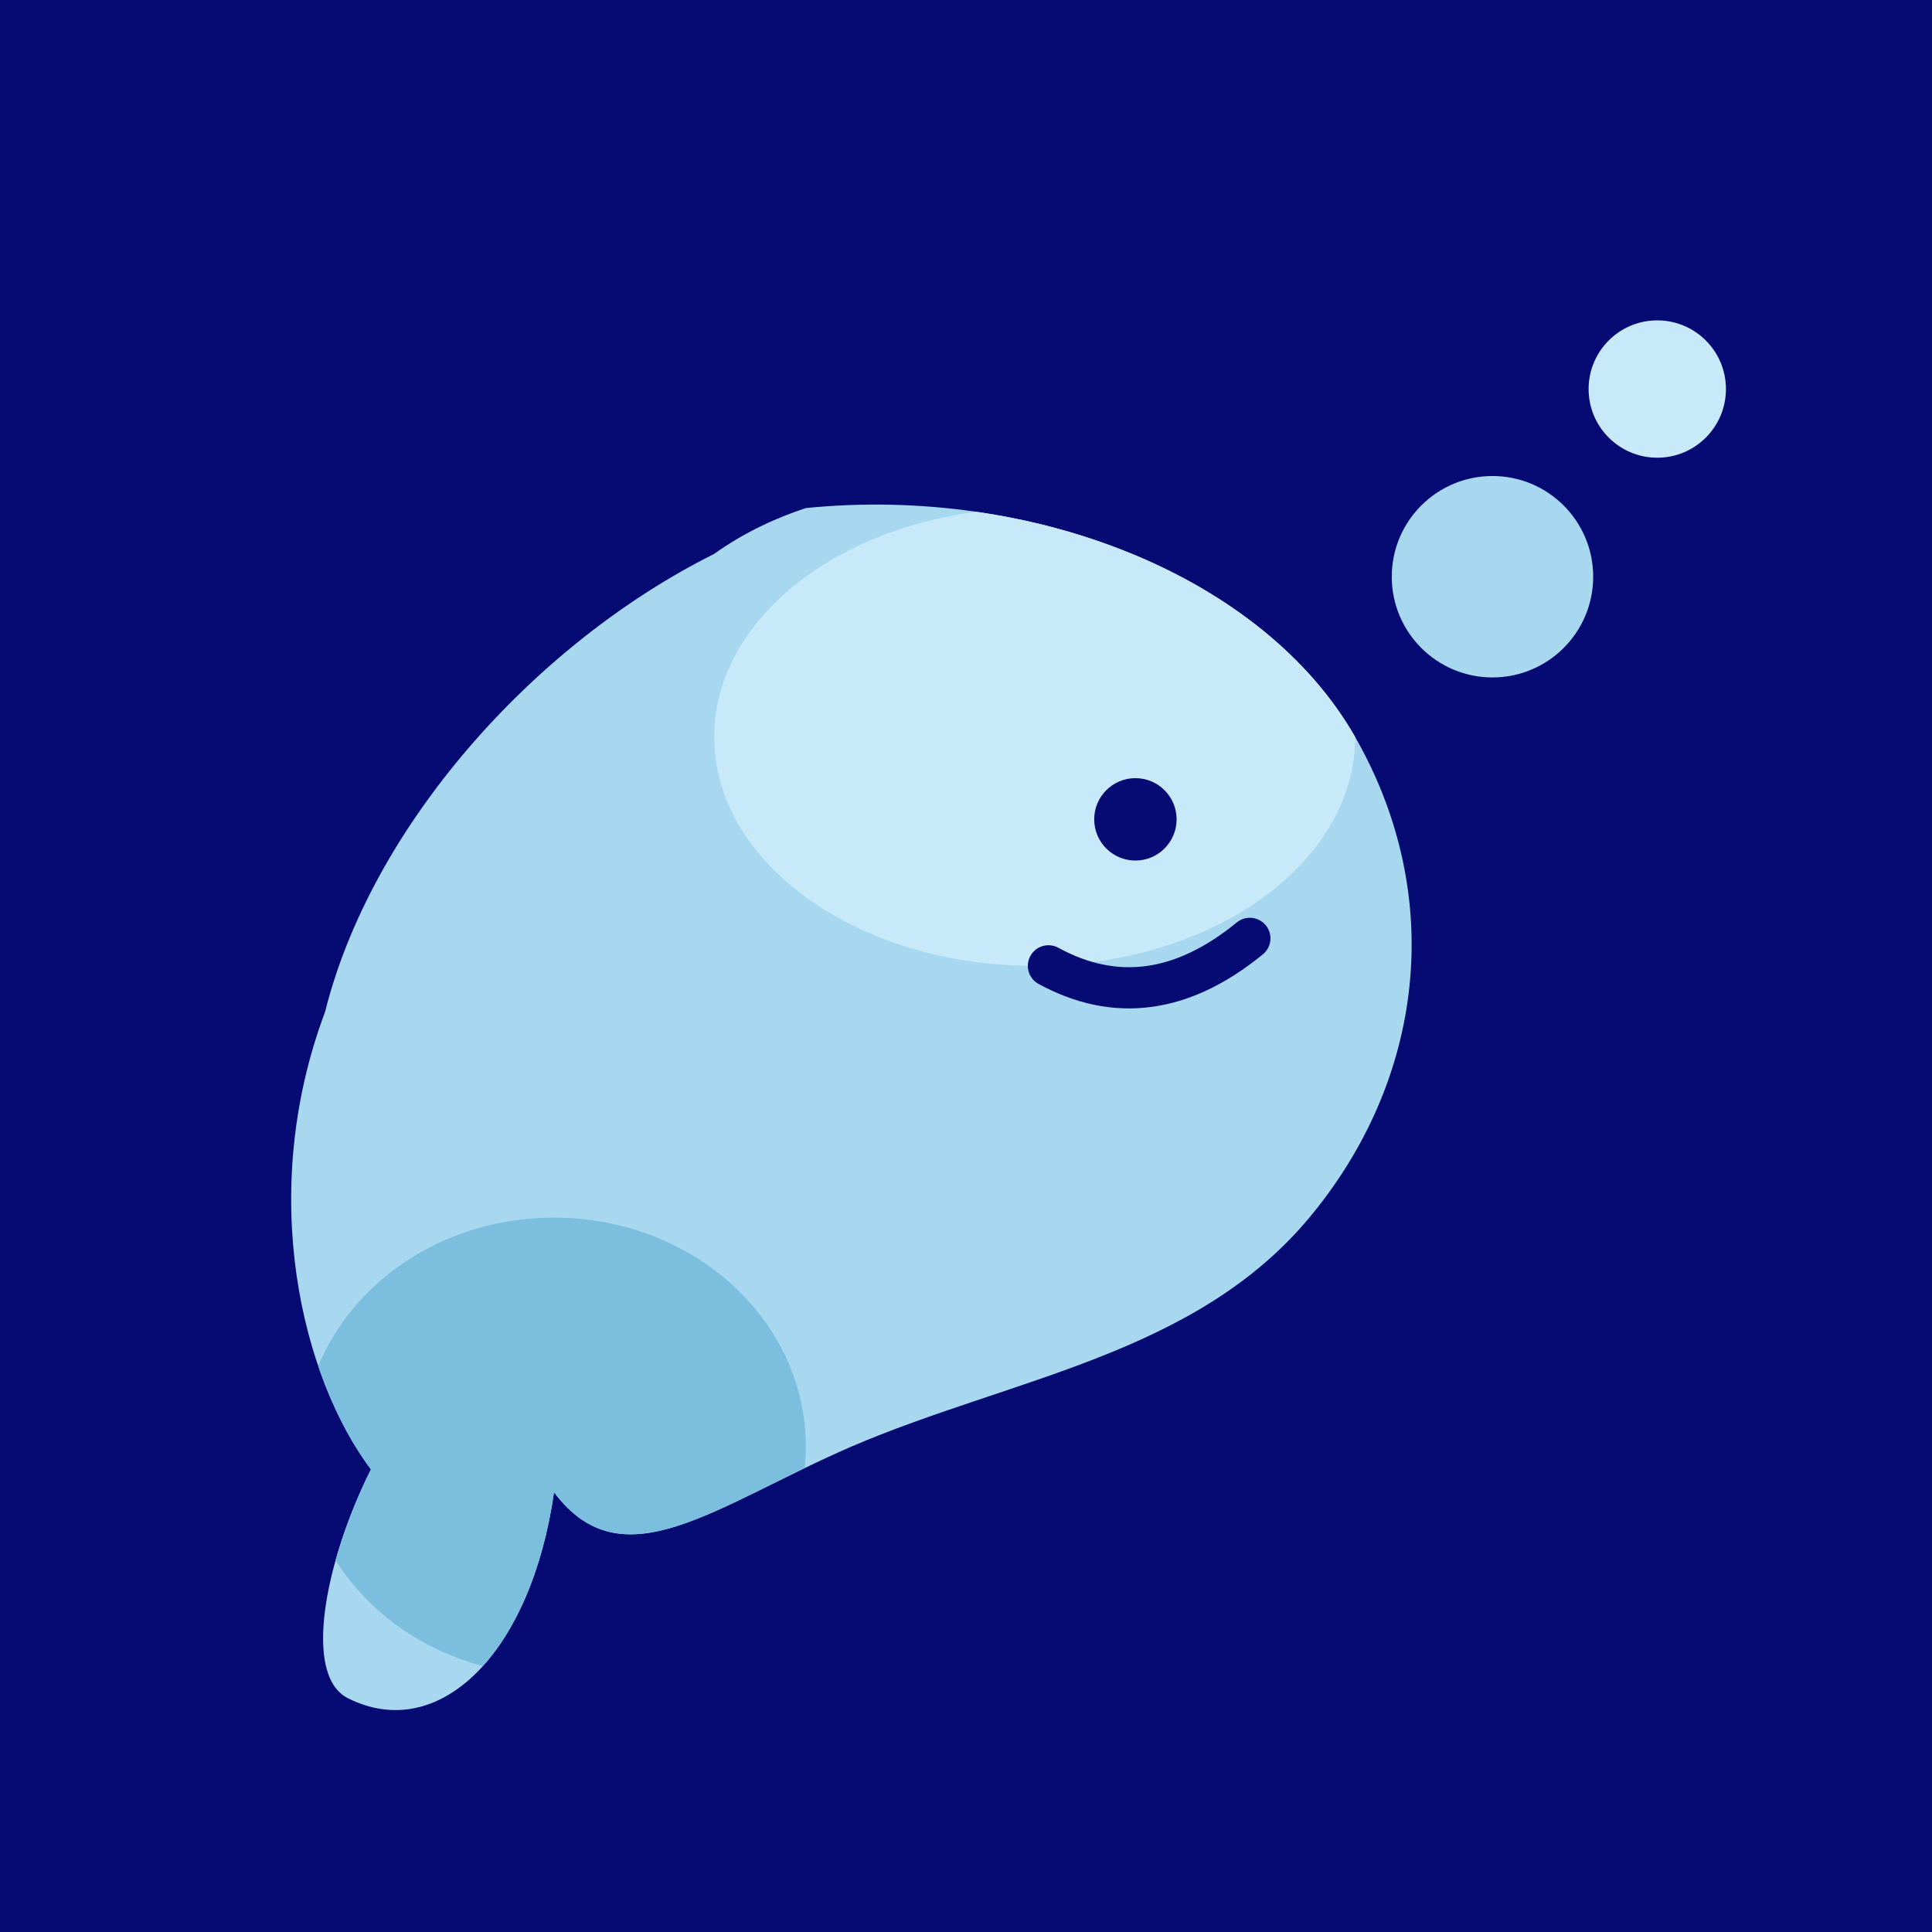
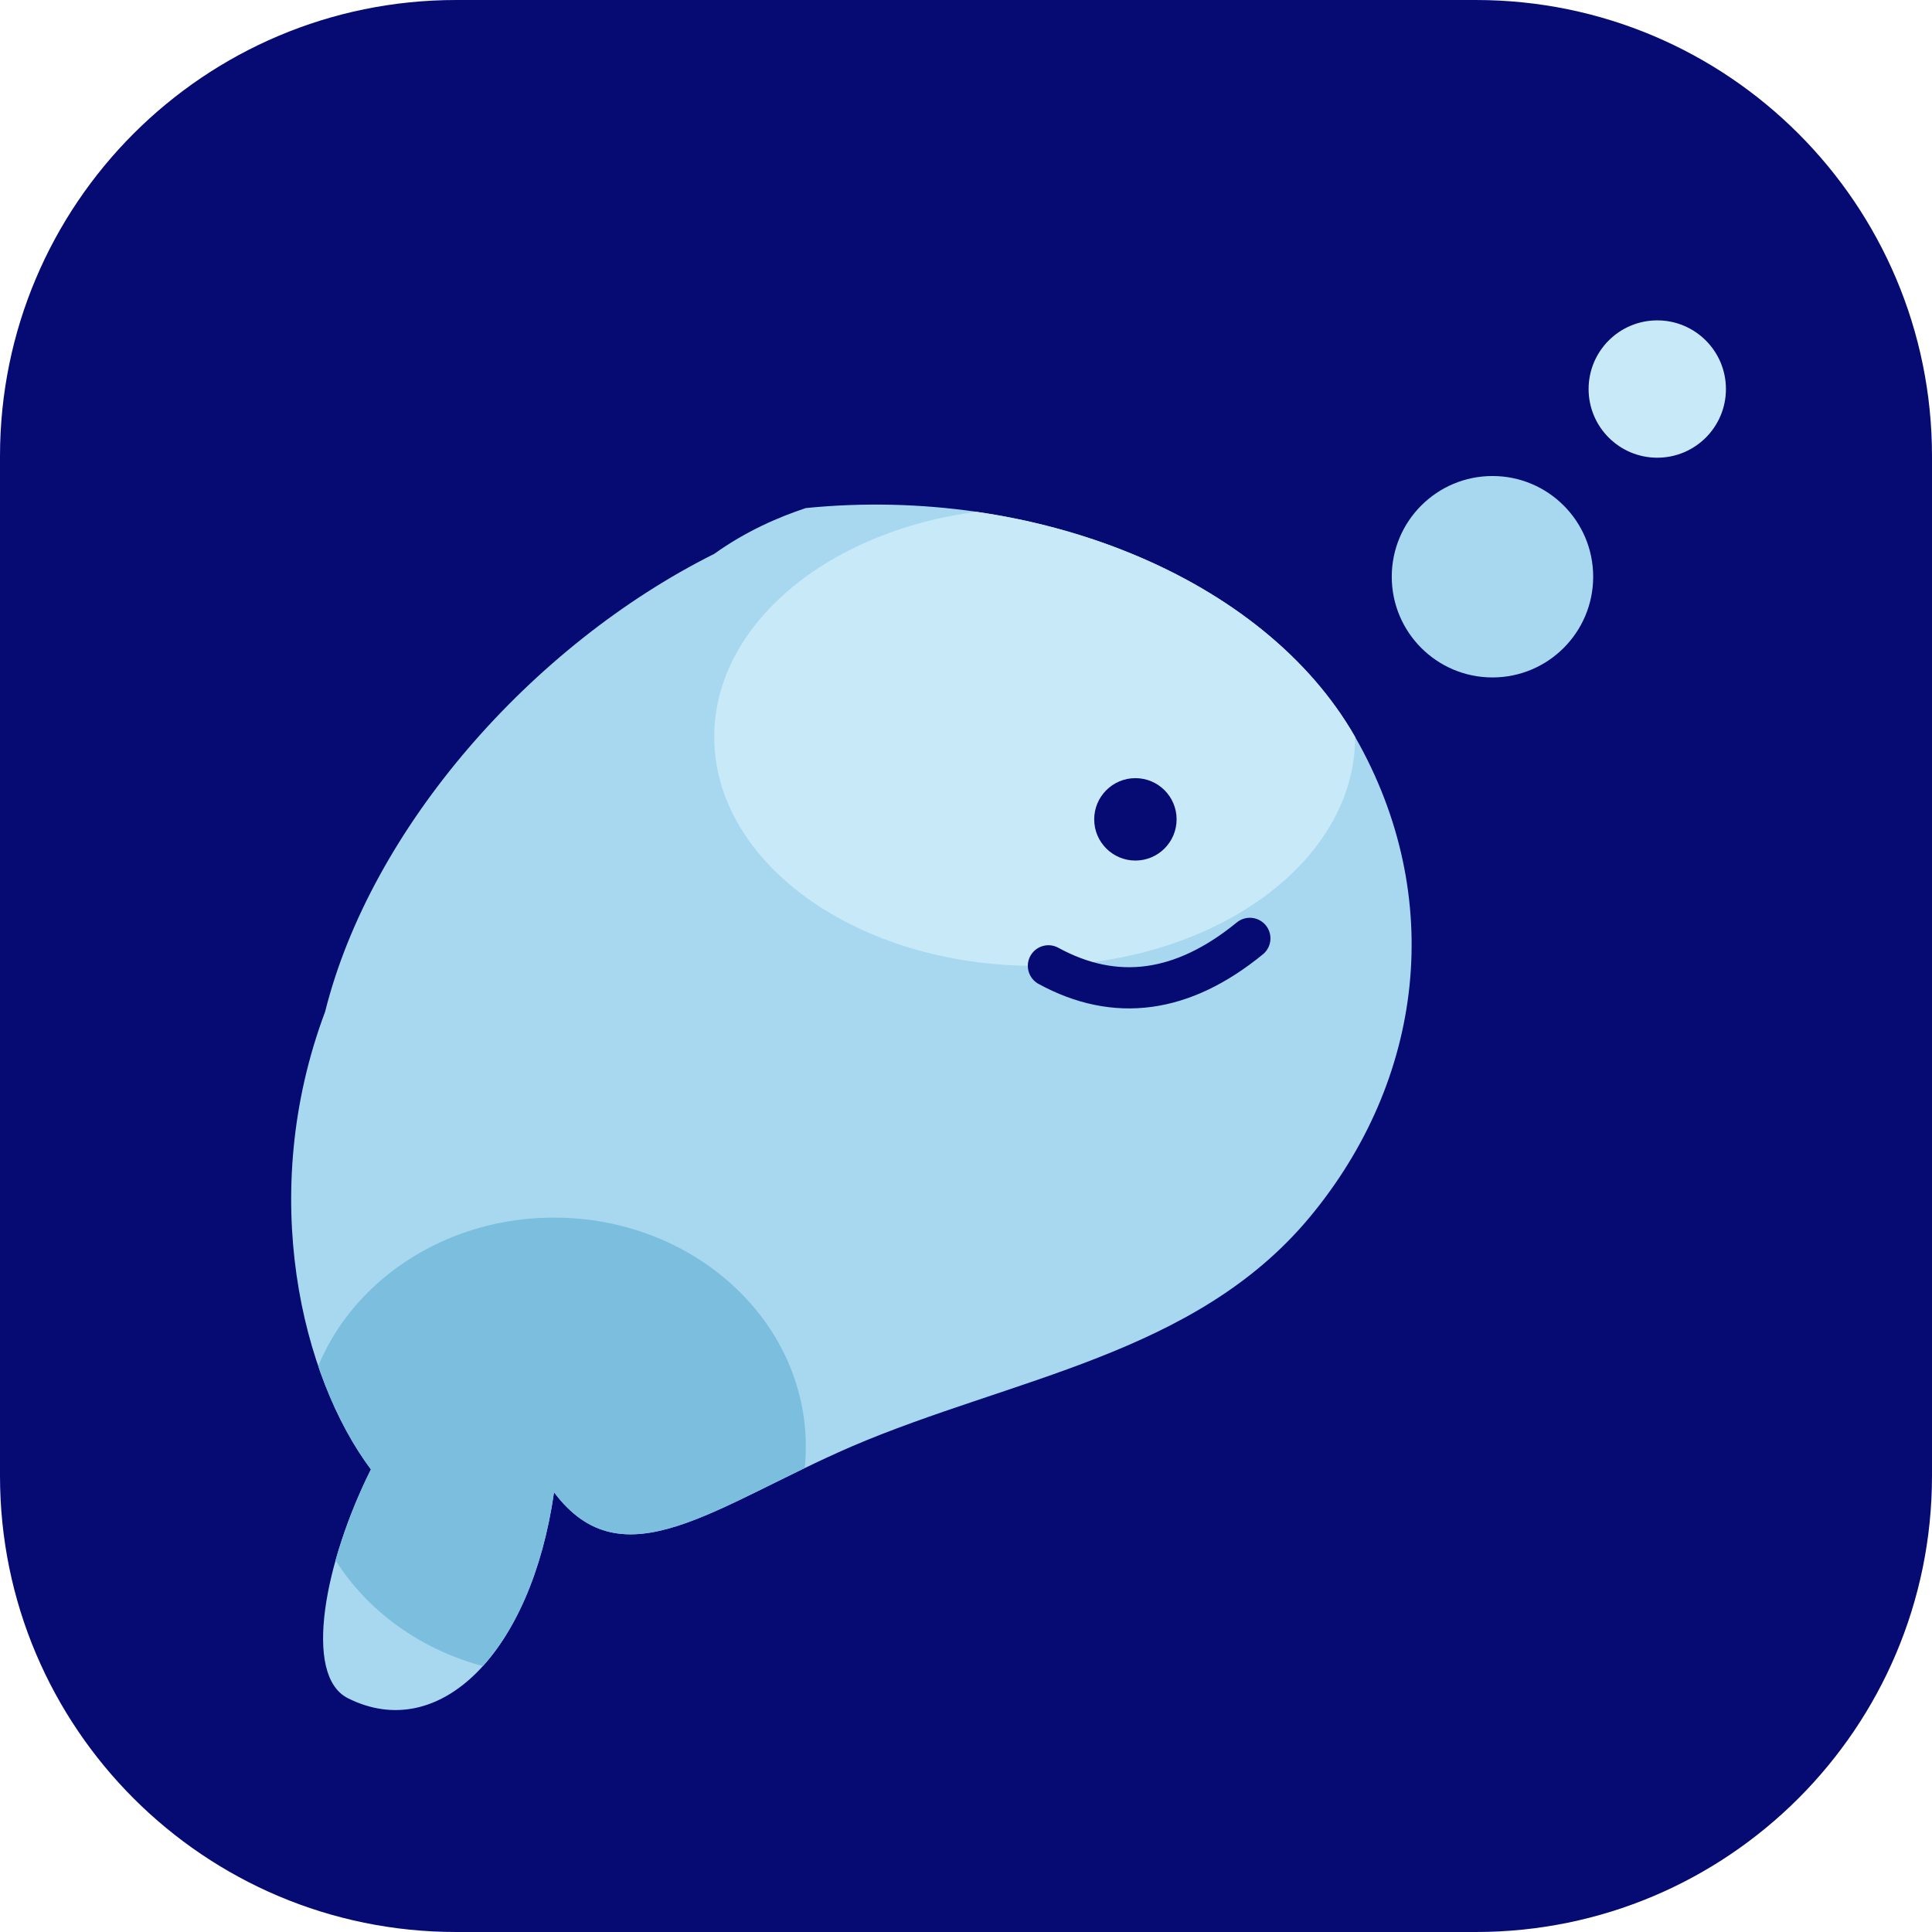
<svg xmlns="http://www.w3.org/2000/svg" viewBox="40 40 720 720">
-   <rect x="40" y="40" width="720" height="720" fill="#050B73" />
+   <rect x="40" y="40" width="720" height="720" rx="170" ry="170" fill="#050B73" />
  <defs>
    <clipPath id="a">
      <path d="M150 40c50-5 100 15 120 50s15 75-10 105-65 35-100 50c-30 13-50 30-65 10-5 35-25 55-45 45-10-5-5-30 5-50-15-20-25-60-10-100 10-40 45-80 85-100 7-5 14-8 20-10Z" />
    </clipPath>
  </defs>
  <g transform="translate(84.4 161.1) scale(1.706)">
    <g clip-path="url(#a)">
      <path d="M150 40c50-5 100 15 120 50s15 75-10 105-65 35-100 50c-30 13-50 30-65 10-5 35-25 55-45 45-10-5-5-30 5-50-15-20-25-60-10-100 10-40 45-80 85-100 7-5 14-8 20-10Z" fill="#A8D8F0" />
      <ellipse cx="200" cy="90" rx="70" ry="50" fill="#C8EAF8" />
      <ellipse cx="95" cy="245" rx="55" ry="50" fill="#7BBEDD" />
    </g>
    <circle cx="222" cy="108" r="9" fill="#050B73" />
    <path d="M203 140q22 12 44-6" stroke="#050B73" stroke-width="9" fill="none" stroke-linecap="round" />
    <circle cx="300" cy="55" r="22" fill="#A8D8F0" />
    <circle cx="336" cy="14" r="15" fill="#C8EAF8" />
  </g>
</svg>
